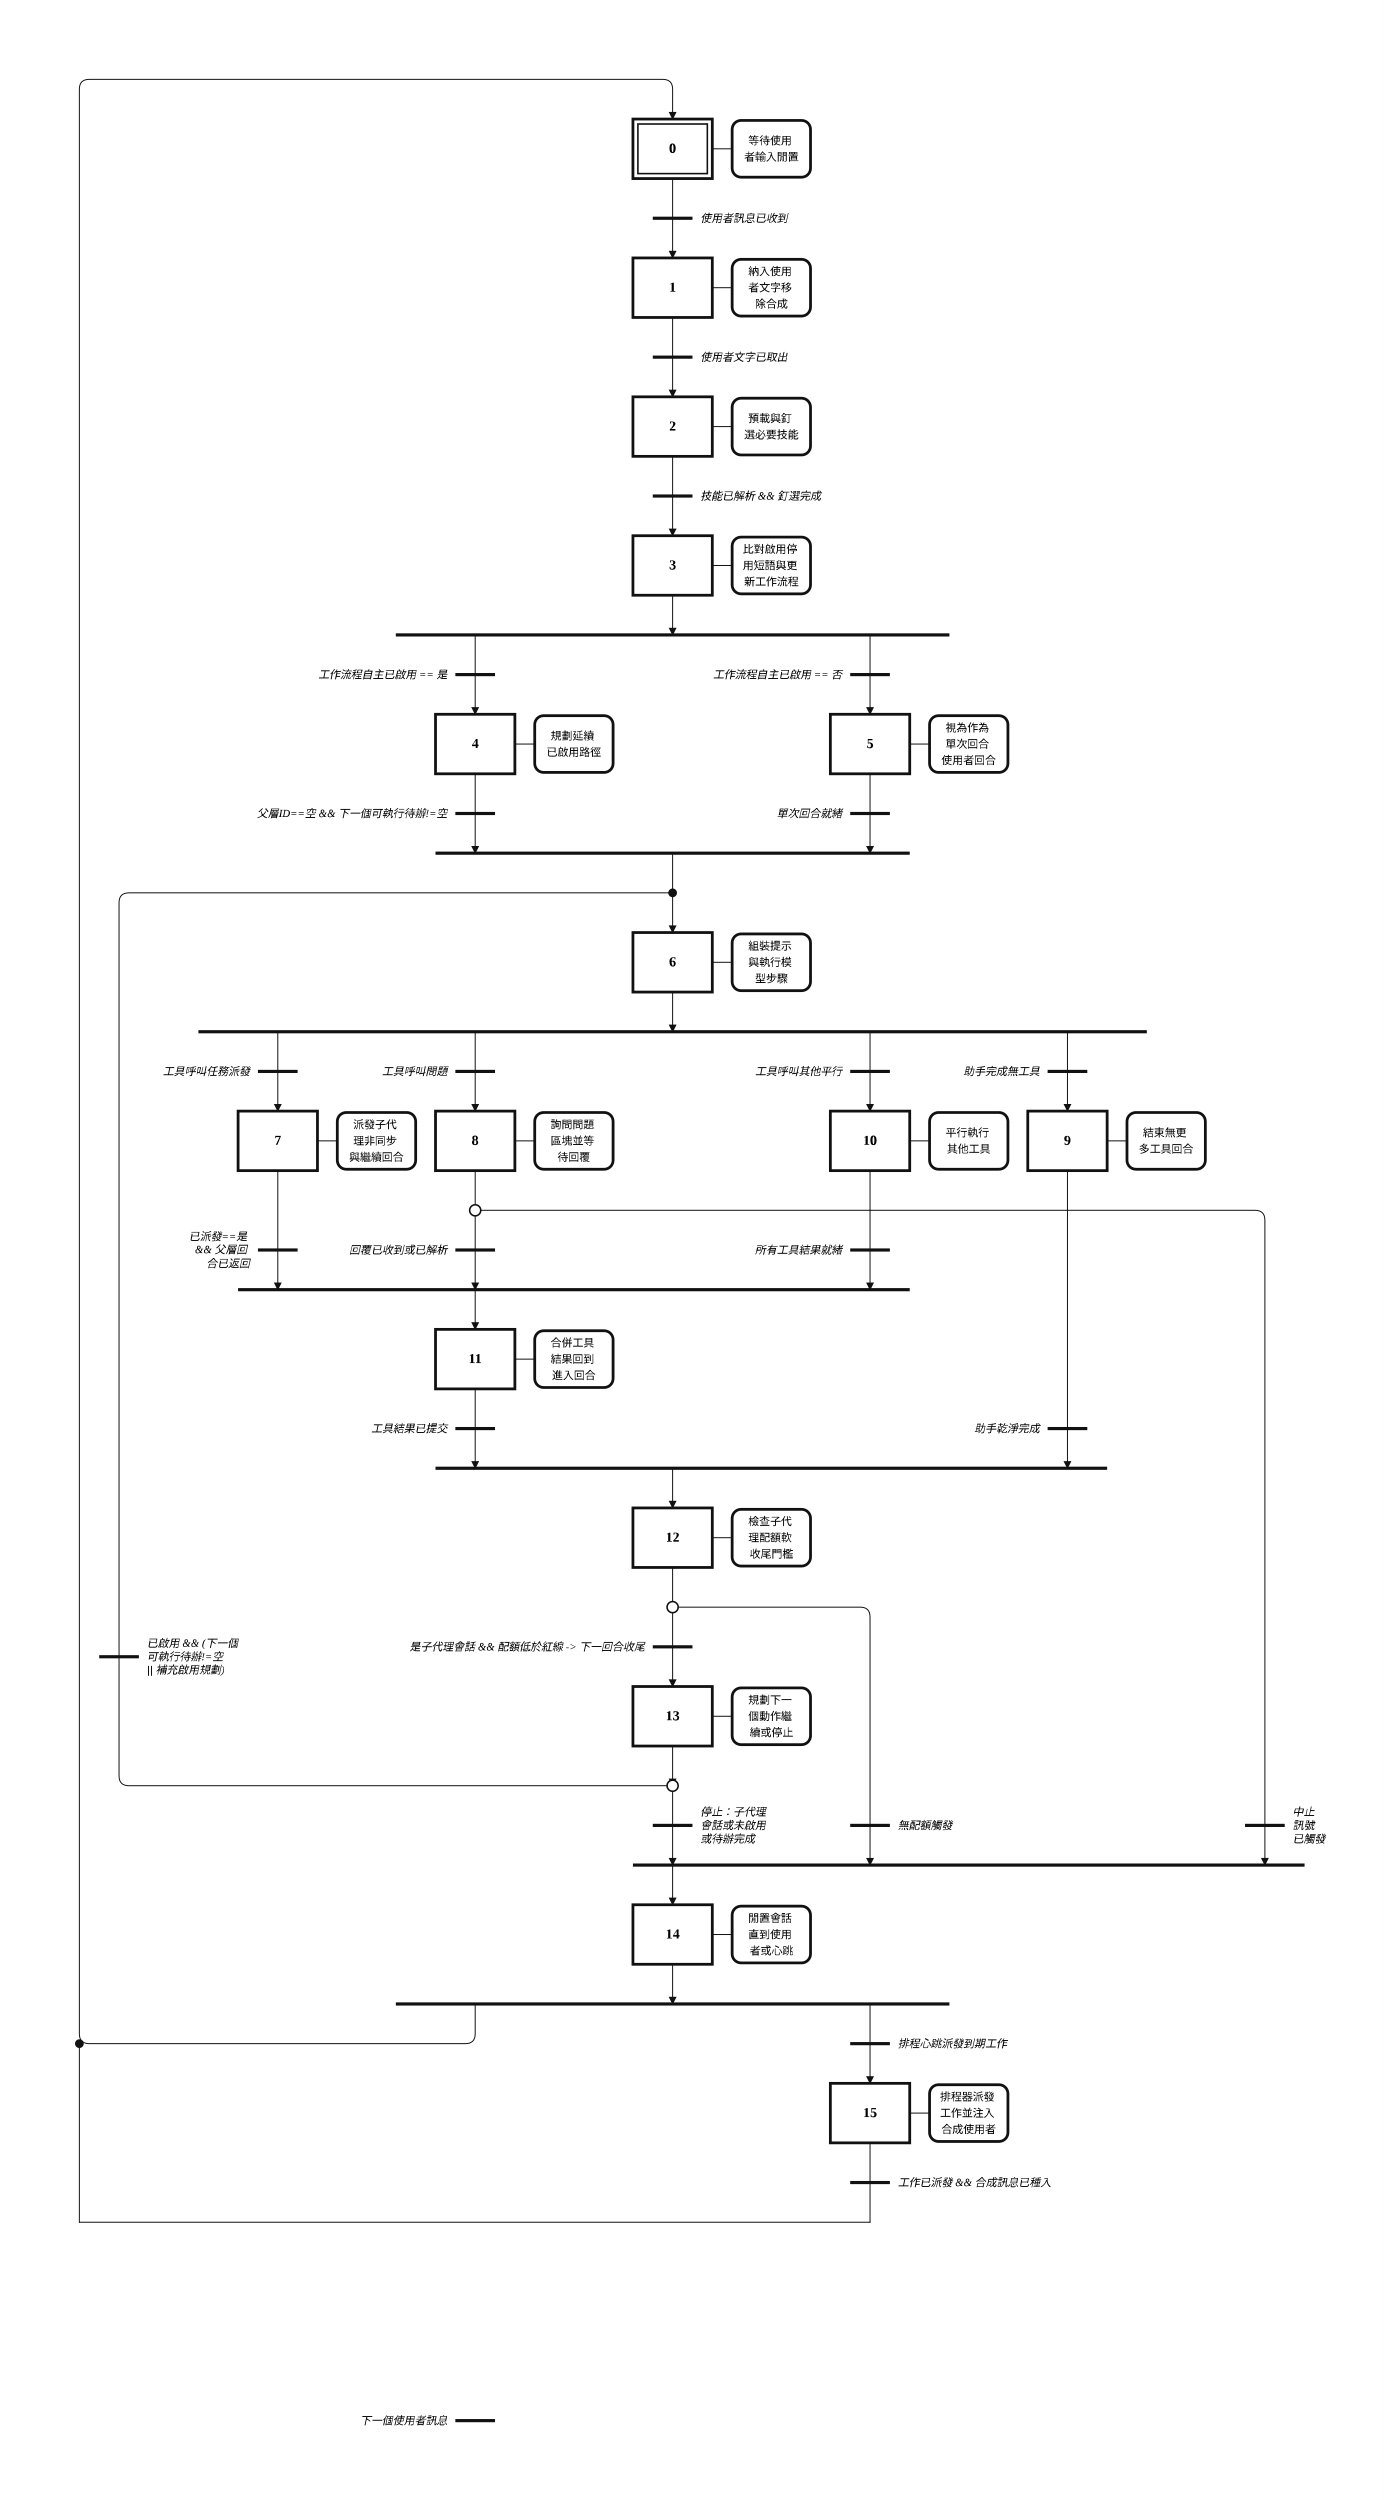
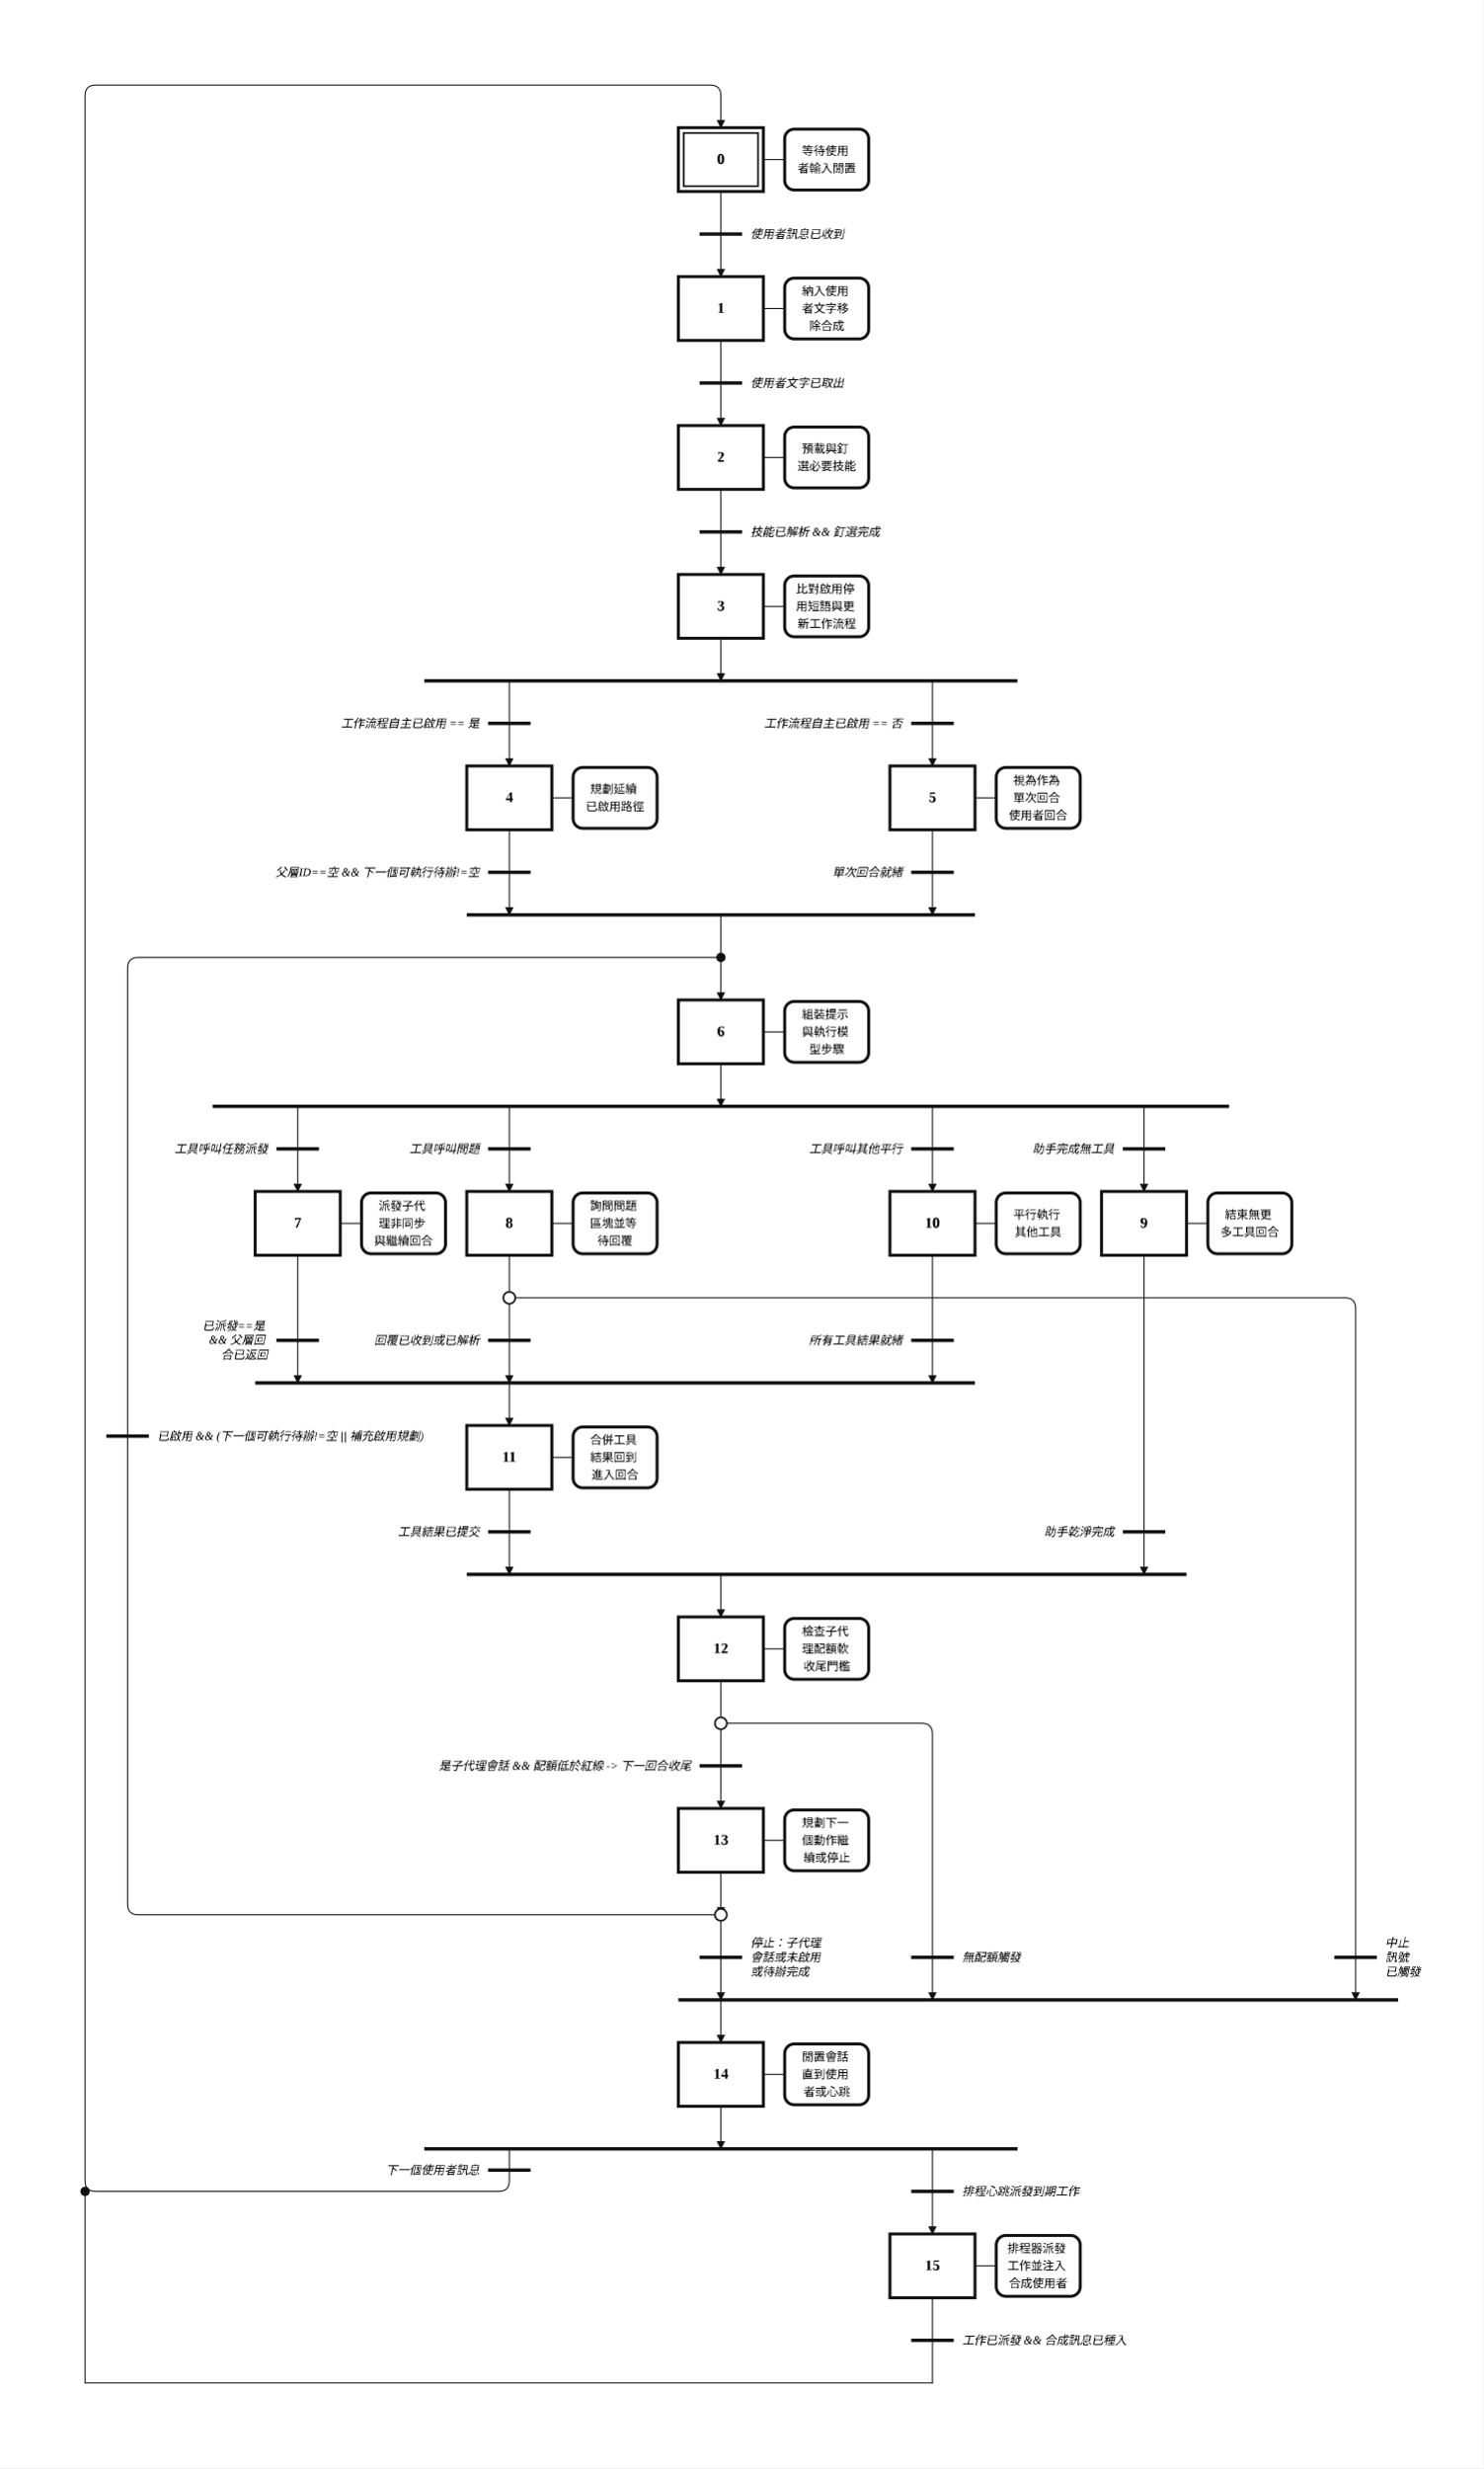
- <svg xmlns="http://www.w3.org/2000/svg" width="1395" height="2520" viewBox="-14.00 -2.00 69.75 126.00" role="img">
+ <svg xmlns="http://www.w3.org/2000/svg" width="1395" height="2320" viewBox="-14.00 -2.00 69.75 116.00" role="img">
  <style>
.step{fill:#fff;stroke:#111;stroke-width:.14}.step-inner{fill:none;stroke:#111;stroke-width:.08}
.action{fill:#fff;stroke:#111;stroke-width:.14}.gate{stroke:#111;stroke-width:.16}
.edge{fill:none;stroke:#111;stroke-width:.05;stroke-linecap:round;stroke-linejoin:round}.edge-arrow{marker-end:url(#arrow)}
.flyover-mask{stroke:#fff;stroke-width:.12;stroke-linecap:round}
.flyover{fill:none;stroke:#111;stroke-width:.05;stroke-linecap:round}
.junction{fill:#111;stroke:#111;stroke-width:0}.branch-junction{fill:#fff;stroke:#111;stroke-width:.08}
.assoc{stroke:#111;stroke-width:.05}.label{font:bold .7px 'Times New Roman', 'BiauKai', 'DFKai-SB', serif;text-anchor:middle;dominant-baseline:middle}
.action-label{font:.55px 'Times New Roman', 'BiauKai', 'DFKai-SB', serif;text-anchor:middle;dominant-baseline:middle}.gate-label{font:italic .55px 'Times New Roman', 'BiauKai', 'DFKai-SB', serif;text-anchor:start;dominant-baseline:middle}.gate-label-left{font:italic .55px 'Times New Roman', 'BiauKai', 'DFKai-SB', serif;text-anchor:end;dominant-baseline:middle}
</style>
  <defs>
    <marker id="arrow" markerWidth="0.4" markerHeight="0.4" refX="0.36" refY="0.2" orient="auto" markerUnits="userSpaceOnUse">
      <path d="M 0 0 L 0.4 0.2 L 0 0.4 z" fill="#111" />
    </marker>
  </defs>
-   <rect x="-14.00" y="-2.00" width="69.75" height="126.00" fill="white" />
+   <rect x="-14.00" y="-2.00" width="69.75" height="116.00" fill="white" />
  <path class="edge edge-arrow" d="M 19.90 88.00 L 19.90 92.00" />
  <path class="edge" d="M 19.90 7.00 L 19.90 9.00" />
  <path class="edge edge-arrow" d="M 19.90 9.00 L 19.90 11.00" />
  <path class="edge" d="M 19.90 14.00 L 19.90 16.00" />
  <path class="edge edge-arrow" d="M 19.90 16.00 L 19.90 18.00" />
  <path class="edge" d="M 19.90 21.00 L 19.90 23.00" />
  <path class="edge edge-arrow" d="M 19.90 23.00 L 19.90 25.00" />
  <path class="edge edge-arrow" d="M 19.90 28.00 L 19.90 30.00" />
  <path class="edge edge-arrow" d="M 9.95 30.00 L 9.95 34.00" />
  <path class="edge edge-arrow" d="M 29.85 30.00 L 29.85 34.00" />
  <path class="edge edge-arrow" d="M 9.95 37.00 L 9.95 41.00" />
  <path class="edge edge-arrow" d="M 19.90 41.00 L 19.90 45.00" />
  <path class="edge edge-arrow" d="M 29.85 37.00 L 29.85 41.00" />
  <path class="edge edge-arrow" d="M 19.90 48.00 L 19.90 50.00" />
  <path class="edge edge-arrow" d="M 0.00 50.00 L 0.00 54.00" />
  <path class="edge edge-arrow" d="M 9.95 50.00 L 9.95 54.00" />
  <path class="edge edge-arrow" d="M 39.80 50.00 L 39.80 54.00" />
  <path class="edge edge-arrow" d="M 29.85 50.00 L 29.85 54.00" />
  <path class="edge edge-arrow" d="M 0.00 57.00 L 0.00 63.00" />
  <path class="edge edge-arrow" d="M 9.95 63.00 L 9.95 65.00" />
  <path class="edge" d="M 9.95 57.00 L 9.95 59.00" />
  <path class="edge edge-arrow" d="M 9.95 59.00 L 9.95 63.00" />
  <path class="edge edge-arrow" d="M 9.95 59.00 L 49.25 59.00 Q 49.75 59.00 49.75 59.50 L 49.75 92.00" />
  <path class="edge edge-arrow" d="M 19.90 92.00 L 19.90 94.00" />
  <path class="edge edge-arrow" d="M 39.80 57.00 L 39.80 72.00" />
  <path class="edge edge-arrow" d="M 19.90 72.00 L 19.90 74.00" />
  <path class="edge edge-arrow" d="M 29.85 57.00 L 29.85 63.00" />
  <path class="edge edge-arrow" d="M 9.95 68.00 L 9.95 72.00" />
  <path class="edge" d="M 19.90 77.00 L 19.90 79.00" />
  <path class="edge" d="M 19.90 79.00 L 19.90 81.00" />
  <path class="edge edge-arrow" d="M 19.90 81.00 L 19.90 83.00" />
  <path class="edge edge-arrow" d="M 19.90 79.00 L 29.35 79.00 Q 29.85 79.00 29.85 79.50 L 29.85 92.00" />
  <path class="edge edge-arrow" d="M 19.90 86.00 L 19.90 88.00" />
  <path class="edge" d="M 19.90 88.00 L -7.50 88.00 Q -8.00 88.00 -8.00 87.50 L -8.00 43.50 Q -8.00 43.00 -7.50 43.00 L 19.90 43.00" />
  <path class="edge edge-arrow" d="M 19.90 97.00 L 19.90 99.00" />
  <path class="edge edge-arrow" d="M 9.95 99.00 L 9.95 100.50 Q 9.95 101.00 9.45 101.00 L -9.50 101.00 Q -10.00 101.00 -10.00 100.50 L -10.00 2.50 Q -10.00 2.00 -9.50 2.00 L 19.40 2.00 Q 19.90 2.00 19.90 2.50 L 19.90 4.00" />
  <path class="edge edge-arrow" d="M 29.85 99.00 L 29.85 103.00" />
  <path class="edge" d="M 29.85 106.00 L 29.85 108.00" />
  <path class="edge" d="M 29.85 108.00 L 29.85 110.00" />
  <path class="edge" d="M 29.85 110.00 L -10.00 110.00" />
  <path class="edge" d="M -10.00 110.00 L -10.00 101.00" />
  <rect class="step" x="17.90" y="4.00" width="4.00" height="3.00" />
  <rect class="step-inner" x="18.15" y="4.25" width="3.50" height="2.50" />
  <text class="label" x="19.90" y="5.50">0</text>
  <rect class="step" x="17.90" y="11.00" width="4.00" height="3.00" />
  <text class="label" x="19.90" y="12.50">1</text>
  <rect class="step" x="17.90" y="18.00" width="4.00" height="3.00" />
  <text class="label" x="19.90" y="19.50">2</text>
  <rect class="step" x="17.90" y="25.00" width="4.00" height="3.00" />
  <text class="label" x="19.90" y="26.50">3</text>
  <rect class="step" x="7.95" y="34.00" width="4.00" height="3.00" />
  <text class="label" x="9.95" y="35.50">4</text>
  <rect class="step" x="27.85" y="34.00" width="4.00" height="3.00" />
  <text class="label" x="29.85" y="35.50">5</text>
  <rect class="step" x="17.90" y="45.00" width="4.00" height="3.00" />
  <text class="label" x="19.90" y="46.50">6</text>
  <rect class="step" x="-2.00" y="54.00" width="4.00" height="3.00" />
  <text class="label" x="0.00" y="55.50">7</text>
  <rect class="step" x="7.95" y="54.00" width="4.00" height="3.00" />
  <text class="label" x="9.95" y="55.50">8</text>
  <rect class="step" x="37.80" y="54.00" width="4.00" height="3.00" />
  <text class="label" x="39.80" y="55.50">9</text>
  <rect class="step" x="27.85" y="54.00" width="4.00" height="3.00" />
  <text class="label" x="29.85" y="55.50">10</text>
  <rect class="step" x="7.95" y="65.00" width="4.00" height="3.00" />
  <text class="label" x="9.95" y="66.50">11</text>
  <rect class="step" x="17.90" y="74.00" width="4.00" height="3.00" />
  <text class="label" x="19.90" y="75.50">12</text>
  <rect class="step" x="17.90" y="83.00" width="4.00" height="3.00" />
  <text class="label" x="19.90" y="84.50">13</text>
  <rect class="step" x="17.90" y="94.00" width="4.00" height="3.00" />
  <text class="label" x="19.90" y="95.50">14</text>
  <rect class="step" x="27.85" y="103.00" width="4.00" height="3.00" />
  <text class="label" x="29.85" y="104.50">15</text>
  <line class="assoc" x1="21.90" y1="5.50" x2="22.90" y2="5.50" />
  <rect class="action" x="22.90" y="4.07" width="3.95" height="2.86" rx="0.45" ry="0.45" />
  <text class="action-label" x="24.88" y="5.09">
    <tspan x="24.88" dy="0">等待使用</tspan>
    <tspan x="24.88" dy="0.82">者輸入閒置</tspan>
  </text>
  <line class="assoc" x1="21.90" y1="12.50" x2="22.90" y2="12.50" />
  <rect class="action" x="22.90" y="11.07" width="3.95" height="2.86" rx="0.45" ry="0.45" />
  <text class="action-label" x="24.88" y="11.68">
    <tspan x="24.88" dy="0">納入使用</tspan>
    <tspan x="24.88" dy="0.82">者文字移</tspan>
    <tspan x="24.88" dy="0.82">除合成</tspan>
  </text>
  <line class="assoc" x1="21.90" y1="19.50" x2="22.90" y2="19.50" />
  <rect class="action" x="22.90" y="18.07" width="3.95" height="2.86" rx="0.45" ry="0.45" />
  <text class="action-label" x="24.88" y="19.09">
    <tspan x="24.88" dy="0">預載與釘</tspan>
    <tspan x="24.88" dy="0.82">選必要技能</tspan>
  </text>
  <line class="assoc" x1="21.90" y1="26.50" x2="22.90" y2="26.50" />
  <rect class="action" x="22.90" y="25.07" width="3.95" height="2.86" rx="0.45" ry="0.45" />
  <text class="action-label" x="24.88" y="25.68">
    <tspan x="24.88" dy="0">比對啟用停</tspan>
    <tspan x="24.88" dy="0.82">用短語與更</tspan>
    <tspan x="24.88" dy="0.82">新工作流程</tspan>
  </text>
  <line class="assoc" x1="11.95" y1="35.50" x2="12.95" y2="35.50" />
  <rect class="action" x="12.95" y="34.07" width="3.95" height="2.86" rx="0.45" ry="0.45" />
  <text class="action-label" x="14.92" y="35.09">
    <tspan x="14.92" dy="0">規劃延續</tspan>
    <tspan x="14.92" dy="0.82">已啟用路徑</tspan>
  </text>
  <line class="assoc" x1="31.85" y1="35.50" x2="32.85" y2="35.50" />
  <rect class="action" x="32.85" y="34.07" width="3.95" height="2.86" rx="0.45" ry="0.45" />
  <text class="action-label" x="34.82" y="34.68">
    <tspan x="34.82" dy="0">視為作為</tspan>
    <tspan x="34.82" dy="0.82">單次回合</tspan>
    <tspan x="34.82" dy="0.82">使用者回合</tspan>
  </text>
  <line class="assoc" x1="21.90" y1="46.50" x2="22.90" y2="46.50" />
  <rect class="action" x="22.90" y="45.07" width="3.95" height="2.86" rx="0.45" ry="0.45" />
  <text class="action-label" x="24.88" y="45.68">
    <tspan x="24.88" dy="0">組裝提示</tspan>
    <tspan x="24.88" dy="0.82">與執行模</tspan>
    <tspan x="24.88" dy="0.82">型步驟</tspan>
  </text>
  <line class="assoc" x1="2.00" y1="55.50" x2="3.00" y2="55.50" />
  <rect class="action" x="3.00" y="54.07" width="3.95" height="2.86" rx="0.45" ry="0.45" />
  <text class="action-label" x="4.97" y="54.68">
    <tspan x="4.97" dy="0">派發子代</tspan>
    <tspan x="4.97" dy="0.82">理非同步</tspan>
    <tspan x="4.97" dy="0.82">與繼續回合</tspan>
  </text>
  <line class="assoc" x1="11.95" y1="55.50" x2="12.95" y2="55.50" />
  <rect class="action" x="12.95" y="54.07" width="3.95" height="2.86" rx="0.45" ry="0.45" />
  <text class="action-label" x="14.92" y="54.68">
    <tspan x="14.92" dy="0">詢問問題</tspan>
    <tspan x="14.92" dy="0.82">區塊並等</tspan>
    <tspan x="14.92" dy="0.82">待回覆</tspan>
  </text>
  <line class="assoc" x1="41.80" y1="55.50" x2="42.80" y2="55.50" />
  <rect class="action" x="42.80" y="54.07" width="3.95" height="2.86" rx="0.45" ry="0.45" />
  <text class="action-label" x="44.77" y="55.09">
    <tspan x="44.77" dy="0">結束無更</tspan>
    <tspan x="44.77" dy="0.82">多工具回合</tspan>
  </text>
  <line class="assoc" x1="31.85" y1="55.50" x2="32.85" y2="55.50" />
  <rect class="action" x="32.85" y="54.07" width="3.95" height="2.86" rx="0.45" ry="0.45" />
  <text class="action-label" x="34.82" y="55.09">
    <tspan x="34.82" dy="0">平行執行</tspan>
    <tspan x="34.82" dy="0.82">其他工具</tspan>
  </text>
  <line class="assoc" x1="11.95" y1="66.50" x2="12.95" y2="66.50" />
  <rect class="action" x="12.95" y="65.07" width="3.95" height="2.86" rx="0.45" ry="0.45" />
  <text class="action-label" x="14.92" y="65.68">
    <tspan x="14.92" dy="0">合併工具</tspan>
    <tspan x="14.92" dy="0.82">結果回到</tspan>
    <tspan x="14.92" dy="0.82">進入回合</tspan>
  </text>
  <line class="assoc" x1="21.90" y1="75.50" x2="22.90" y2="75.50" />
  <rect class="action" x="22.90" y="74.07" width="3.95" height="2.86" rx="0.45" ry="0.45" />
  <text class="action-label" x="24.88" y="74.68">
    <tspan x="24.88" dy="0">檢查子代</tspan>
    <tspan x="24.88" dy="0.82">理配額軟</tspan>
    <tspan x="24.88" dy="0.82">收尾門檻</tspan>
  </text>
  <line class="assoc" x1="21.90" y1="84.50" x2="22.90" y2="84.50" />
  <rect class="action" x="22.90" y="83.07" width="3.95" height="2.86" rx="0.45" ry="0.45" />
  <text class="action-label" x="24.88" y="83.68">
    <tspan x="24.88" dy="0">規劃下一</tspan>
    <tspan x="24.88" dy="0.82">個動作繼</tspan>
    <tspan x="24.88" dy="0.82">續或停止</tspan>
  </text>
  <line class="assoc" x1="21.90" y1="95.50" x2="22.90" y2="95.50" />
  <rect class="action" x="22.90" y="94.07" width="3.95" height="2.86" rx="0.45" ry="0.45" />
  <text class="action-label" x="24.88" y="94.68">
    <tspan x="24.88" dy="0">閒置會話</tspan>
    <tspan x="24.88" dy="0.82">直到使用</tspan>
    <tspan x="24.88" dy="0.82">者或心跳</tspan>
  </text>
  <line class="assoc" x1="31.85" y1="104.50" x2="32.85" y2="104.50" />
  <rect class="action" x="32.85" y="103.07" width="3.95" height="2.86" rx="0.45" ry="0.45" />
  <text class="action-label" x="34.82" y="103.68">
    <tspan x="34.82" dy="0">排程器派發</tspan>
    <tspan x="34.82" dy="0.82">工作並注入</tspan>
    <tspan x="34.82" dy="0.82">合成使用者</tspan>
  </text>
  <line class="gate" x1="18.90" y1="9.00" x2="20.90" y2="9.00" />
  <text class="gate-label" x="21.30" y="9.00">
    <tspan x="21.30" dy="0">使用者訊息已收到</tspan>
  </text>
  <line class="gate" x1="18.90" y1="16.00" x2="20.90" y2="16.00" />
  <text class="gate-label" x="21.30" y="16.00">
    <tspan x="21.30" dy="0">使用者文字已取出</tspan>
  </text>
  <line class="gate" x1="18.90" y1="23.00" x2="20.90" y2="23.00" />
  <text class="gate-label" x="21.30" y="23.00">
    <tspan x="21.30" dy="0">技能已解析 &amp;&amp; 釘選完成</tspan>
  </text>
  <line class="gate" x1="5.95" y1="30.00" x2="33.85" y2="30.00" />
  <line class="gate" x1="7.95" y1="41.00" x2="31.85" y2="41.00" />
  <line class="gate" x1="-4.00" y1="50.00" x2="43.80" y2="50.00" />
  <line class="gate" x1="-2.00" y1="63.00" x2="31.85" y2="63.00" />
  <line class="gate" x1="17.90" y1="92.00" x2="51.75" y2="92.00" />
  <line class="gate" x1="7.95" y1="72.00" x2="41.80" y2="72.00" />
  <line class="gate" x1="18.90" y1="81.00" x2="20.90" y2="81.00" />
  <text class="gate-label-left" x="18.50" y="81.00">
    <tspan x="18.50" dy="0">是子代理會話 &amp;&amp; 配額低於紅線 -&gt; 下一回合收尾</tspan>
  </text>
  <circle class="branch-junction" cx="19.90" cy="88.00" r="0.28" />
  <line class="gate" x1="5.95" y1="99.00" x2="33.85" y2="99.00" />
  <line class="gate" x1="28.85" y1="108.00" x2="30.85" y2="108.00" />
  <text class="gate-label" x="31.25" y="108.00">
    <tspan x="31.25" dy="0">工作已派發 &amp;&amp; 合成訊息已種入</tspan>
  </text>
  <line class="gate" x1="8.95" y1="32.00" x2="10.95" y2="32.00" />
  <text class="gate-label-left" x="8.55" y="32.00">
    <tspan x="8.55" dy="0">工作流程自主已啟用 == 是</tspan>
  </text>
  <line class="gate" x1="28.85" y1="32.00" x2="30.85" y2="32.00" />
  <text class="gate-label-left" x="28.45" y="32.00">
    <tspan x="28.45" dy="0">工作流程自主已啟用 == 否</tspan>
  </text>
  <line class="gate" x1="8.95" y1="39.00" x2="10.95" y2="39.00" />
  <text class="gate-label-left" x="8.55" y="39.00">
    <tspan x="8.55" dy="0">父層ID==空 &amp;&amp; 下一個可執行待辦!=空</tspan>
  </text>
  <line class="gate" x1="28.85" y1="39.00" x2="30.85" y2="39.00" />
  <text class="gate-label-left" x="28.45" y="39.00">
    <tspan x="28.45" dy="0">單次回合就緒</tspan>
  </text>
  <line class="gate" x1="-1.00" y1="52.00" x2="1.00" y2="52.00" />
  <text class="gate-label-left" x="-1.40" y="52.00">
    <tspan x="-1.40" dy="0">工具呼叫任務派發</tspan>
  </text>
  <line class="gate" x1="8.95" y1="52.00" x2="10.95" y2="52.00" />
  <text class="gate-label-left" x="8.55" y="52.00">
    <tspan x="8.55" dy="0">工具呼叫問題</tspan>
  </text>
  <line class="gate" x1="38.80" y1="52.00" x2="40.80" y2="52.00" />
  <text class="gate-label-left" x="38.40" y="52.00">
    <tspan x="38.40" dy="0">助手完成無工具</tspan>
  </text>
  <line class="gate" x1="28.85" y1="52.00" x2="30.85" y2="52.00" />
  <text class="gate-label-left" x="28.45" y="52.00">
    <tspan x="28.45" dy="0">工具呼叫其他平行</tspan>
  </text>
  <line class="gate" x1="-1.00" y1="61.00" x2="1.00" y2="61.00" />
  <text class="gate-label-left" x="-1.40" y="60.32">
    <tspan x="-1.40" dy="0">已派發==是</tspan>
    <tspan x="-1.40" dy="0.68">&amp;&amp; 父層回</tspan>
    <tspan x="-1.40" dy="0.68">合已返回</tspan>
  </text>
  <line class="gate" x1="8.95" y1="61.00" x2="10.95" y2="61.00" />
  <text class="gate-label-left" x="8.55" y="61.00">
    <tspan x="8.55" dy="0">回覆已收到或已解析</tspan>
  </text>
  <line class="gate" x1="48.75" y1="90.00" x2="50.75" y2="90.00" />
  <text class="gate-label" x="51.15" y="89.32">
    <tspan x="51.15" dy="0">中止</tspan>
    <tspan x="51.15" dy="0.68">訊號</tspan>
    <tspan x="51.15" dy="0.68">已觸發</tspan>
  </text>
  <line class="gate" x1="38.80" y1="70.00" x2="40.80" y2="70.00" />
  <text class="gate-label-left" x="38.40" y="70.00">
    <tspan x="38.40" dy="0">助手乾淨完成</tspan>
  </text>
  <line class="gate" x1="28.85" y1="61.00" x2="30.85" y2="61.00" />
  <text class="gate-label-left" x="28.45" y="61.00">
    <tspan x="28.45" dy="0">所有工具結果就緒</tspan>
  </text>
  <line class="gate" x1="8.95" y1="70.00" x2="10.95" y2="70.00" />
  <text class="gate-label-left" x="8.55" y="70.00">
    <tspan x="8.55" dy="0">工具結果已提交</tspan>
  </text>
  <line class="gate" x1="28.85" y1="90.00" x2="30.85" y2="90.00" />
  <text class="gate-label" x="31.25" y="90.00">
    <tspan x="31.25" dy="0">無配額觸發</tspan>
  </text>
-   <line class="gate" x1="-9.00" y1="81.50" x2="-7.00" y2="81.50" />
-   <text class="gate-label" x="-6.60" y="80.82">
-     <tspan x="-6.60" dy="0">已啟用 &amp;&amp; (下一個</tspan>
-     <tspan x="-6.60" dy="0.68">可執行待辦!=空</tspan>
-     <tspan x="-6.60" dy="0.68">|| 補充啟用規劃)</tspan>
+   <line class="gate" x1="-9.00" y1="65.50" x2="-7.00" y2="65.50" />
+   <text class="gate-label" x="-6.60" y="65.50">
+     <tspan x="-6.60" dy="0">已啟用 &amp;&amp; (下一個可執行待辦!=空 || 補充啟用規劃)</tspan>
  </text>
  <line class="gate" x1="18.90" y1="90.00" x2="20.90" y2="90.00" />
  <text class="gate-label" x="21.30" y="89.32">
    <tspan x="21.30" dy="0">停止：子代理</tspan>
    <tspan x="21.30" dy="0.68">會話或未啟用</tspan>
    <tspan x="21.30" dy="0.68">或待辦完成</tspan>
  </text>
-   <line class="gate" x1="8.95" y1="120.00" x2="10.95" y2="120.00" />
-   <text class="gate-label-left" x="8.55" y="120.00">
+   <line class="gate" x1="8.95" y1="100.00" x2="10.95" y2="100.00" />
+   <text class="gate-label-left" x="8.55" y="100.00">
    <tspan x="8.55" dy="0">下一個使用者訊息</tspan>
  </text>
  <line class="gate" x1="28.85" y1="101.00" x2="30.85" y2="101.00" />
  <text class="gate-label" x="31.25" y="101.00">
    <tspan x="31.25" dy="0">排程心跳派發到期工作</tspan>
  </text>
  <circle class="junction" cx="19.90" cy="43.00" r="0.22" />
  <circle class="junction" cx="-10.00" cy="101.00" r="0.22" />
  <circle class="branch-junction" cx="9.95" cy="59.00" r="0.28" />
  <circle class="branch-junction" cx="19.90" cy="79.00" r="0.28" />
</svg>
